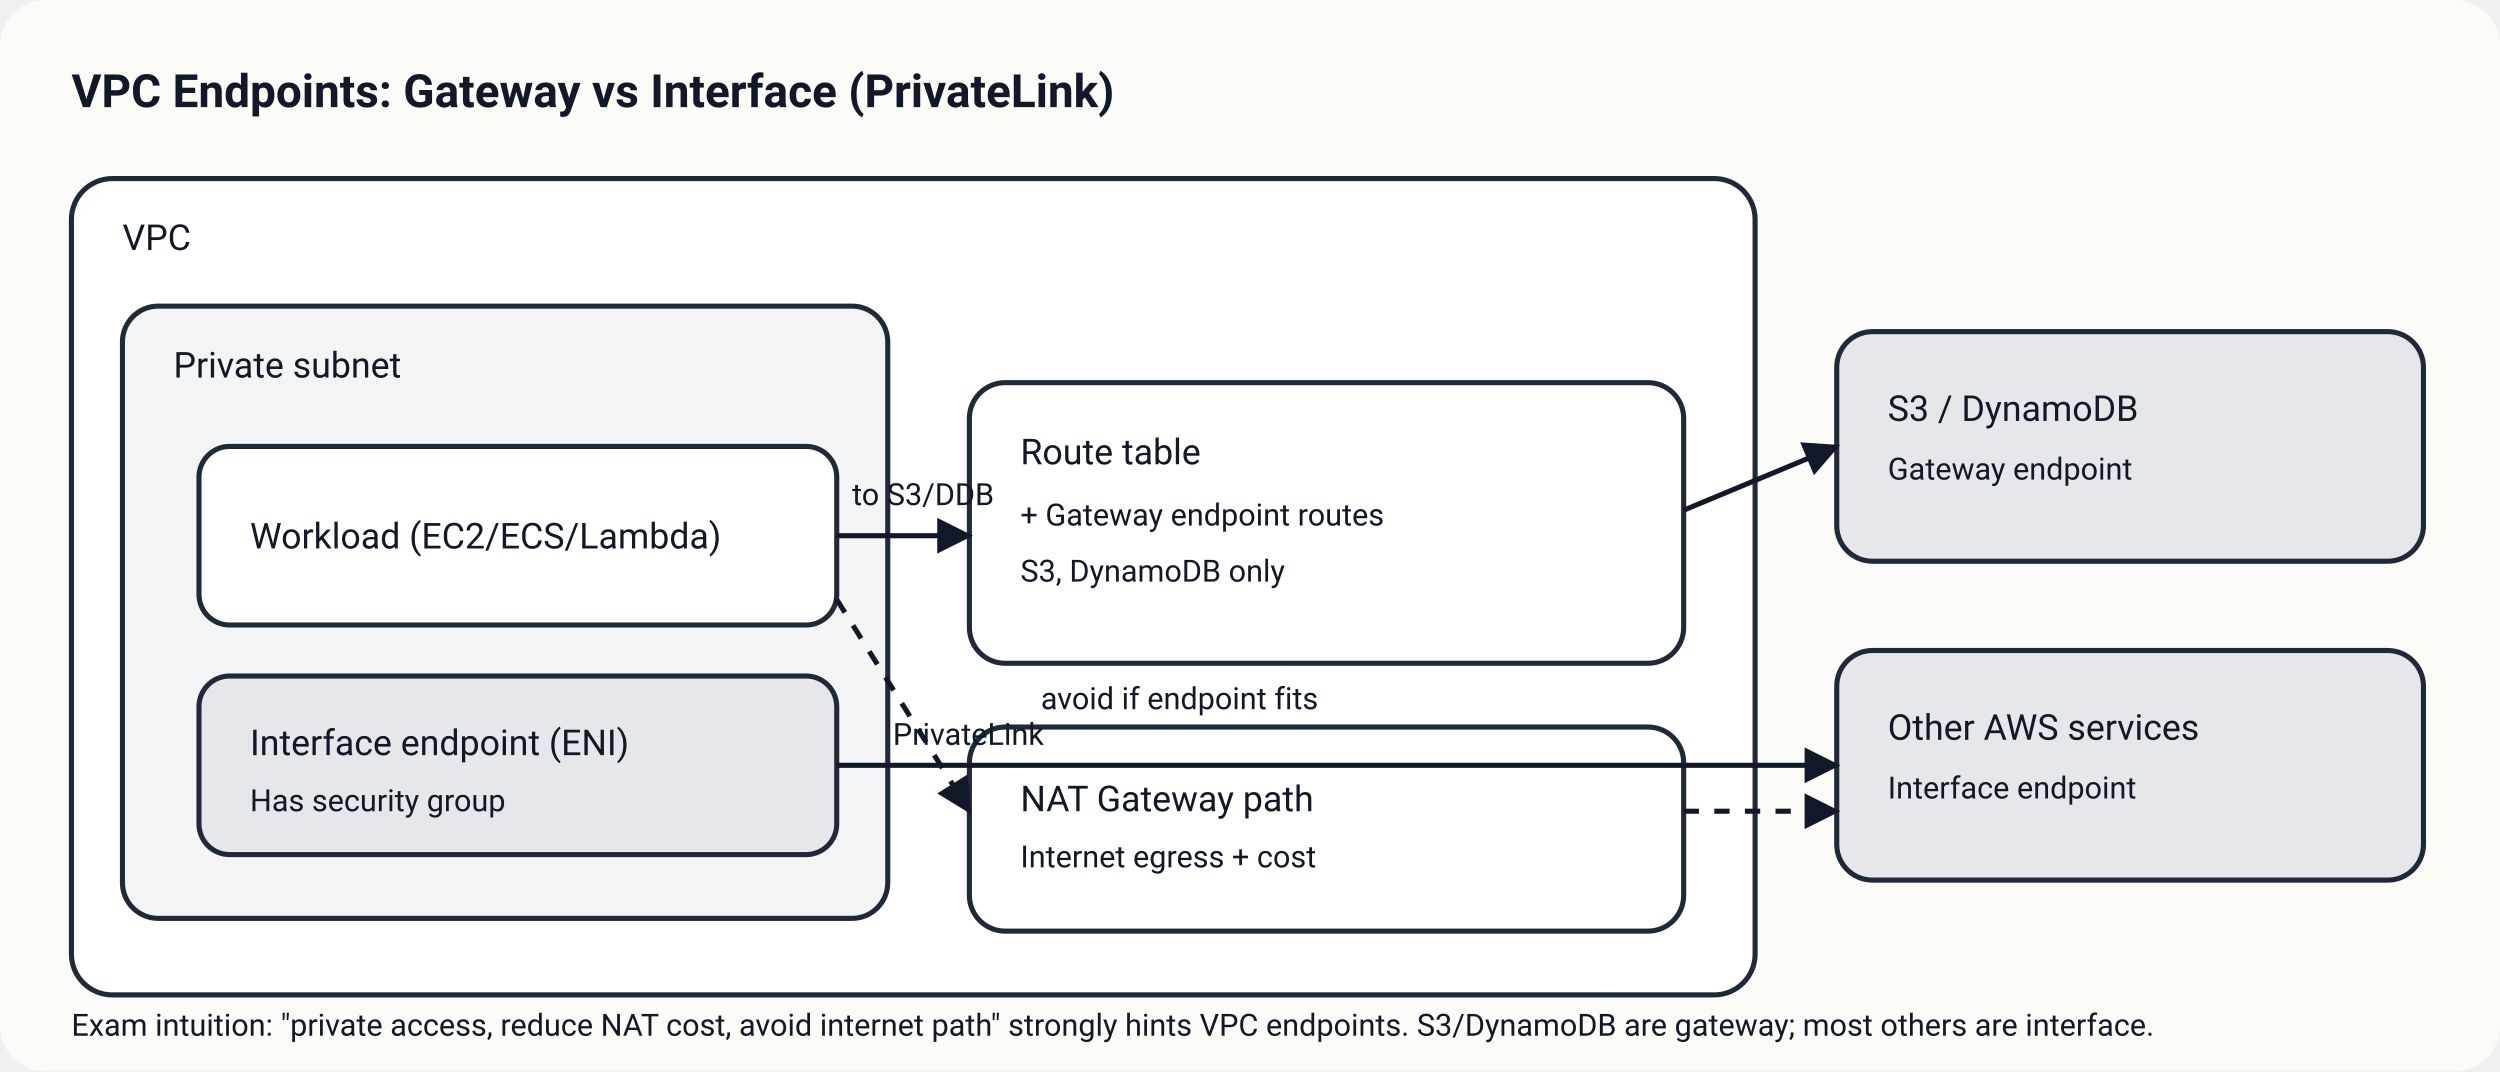
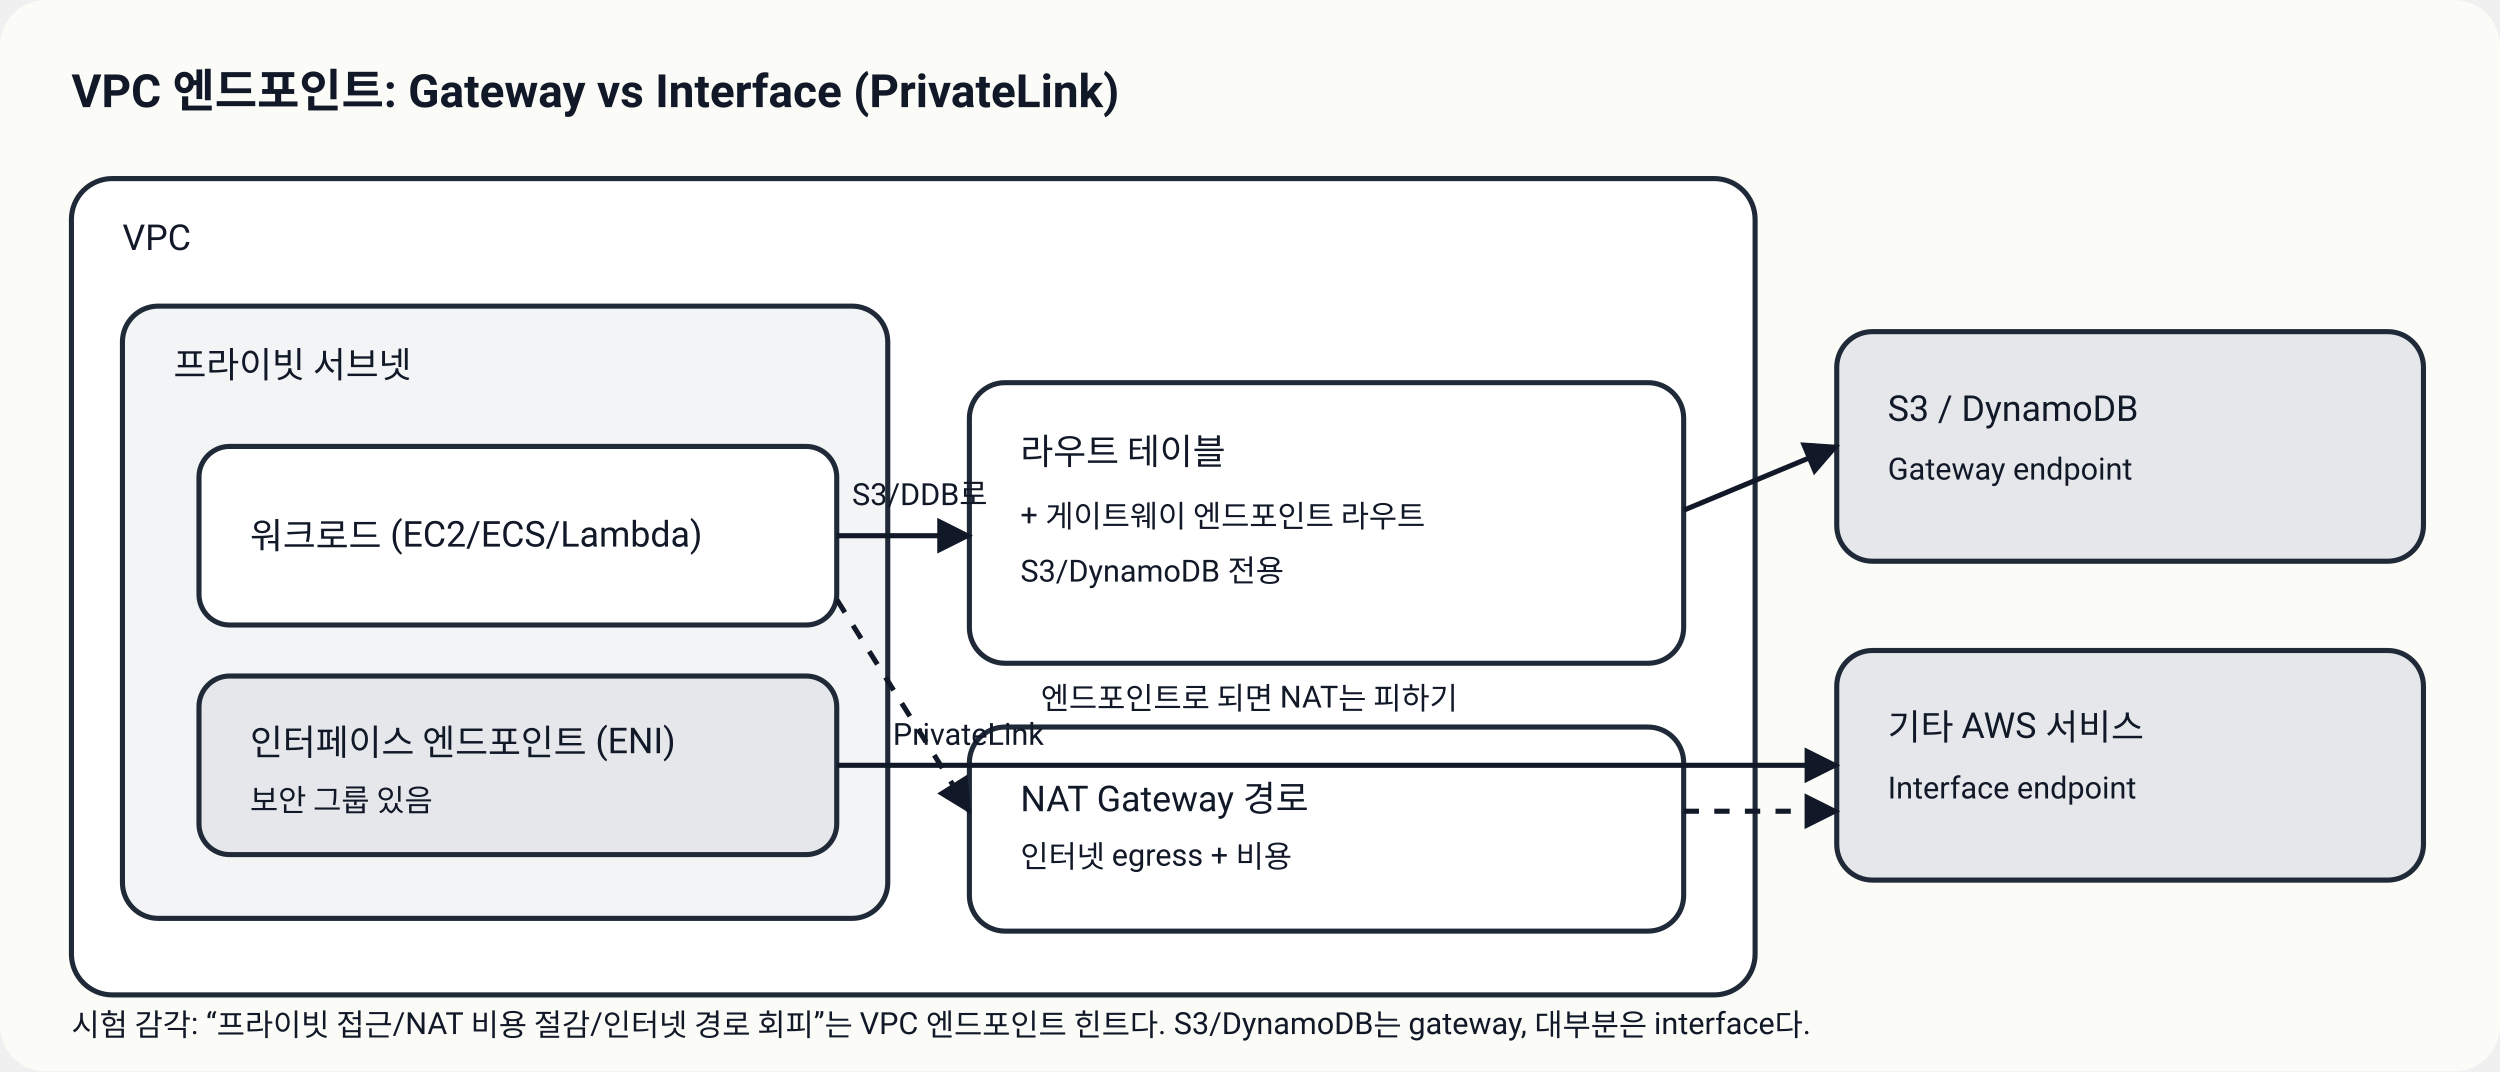
- <svg xmlns="http://www.w3.org/2000/svg" width="980" height="420" viewBox="0 0 980 420" role="img" aria-label="VPC endpoints: gateway vs interface (PrivateLink)">
+ <svg xmlns="http://www.w3.org/2000/svg" width="980" height="420" viewBox="0 0 980 420" role="img" aria-label="VPC 엔드포인트: Gateway vs Interface(PrivateLink)">
  <defs>
    <style>
      .bg { fill: #fbfbf7; }
      .vpc { fill: #ffffff; stroke: #1f2937; stroke-width: 2; }
      .subnet { fill: #f3f4f6; stroke: #1f2937; stroke-width: 2; }
      .box { fill: #ffffff; stroke: #1f2937; stroke-width: 2; }
      .muted { fill: #e5e7eb; stroke: #1f2937; stroke-width: 2; }
      .title { font: 700 18px ui-sans-serif, system-ui, -apple-system, Segoe UI, Roboto, Arial; fill: #111827; }
      .text { font: 14px ui-sans-serif, system-ui, -apple-system, Segoe UI, Roboto, Arial; fill: #111827; }
      .small { font: 12px ui-sans-serif, system-ui, -apple-system, Segoe UI, Roboto, Arial; fill: #111827; }
      .arrow { stroke: #111827; stroke-width: 2; fill: none; marker-end: url(#m); }
      .dash { stroke-dasharray: 6 6; }
    </style>
    <marker id="m" viewBox="0 0 10 10" refX="9" refY="5" markerWidth="7" markerHeight="7" orient="auto-start-reverse">
      <path d="M 0 0 L 10 5 L 0 10 z" fill="#111827" />
    </marker>
  </defs>
  <rect class="bg" x="0" y="0" width="980" height="420" rx="18" />
-   <text class="title" x="28" y="42">VPC Endpoints: Gateway vs Interface (PrivateLink)</text>
+   <text class="title" x="28" y="42">VPC 엔드포인트: Gateway vs Interface (PrivateLink)</text>
  <rect class="vpc" x="28" y="70" width="660" height="320" rx="16" />
  <text class="text" x="48" y="98">VPC</text>
  <rect class="subnet" x="48" y="120" width="300" height="240" rx="14" />
-   <text class="text" x="68" y="148">Private subnet</text>
+   <text class="text" x="68" y="148">프라이빗 서브넷</text>
  <rect class="box" x="78" y="175" width="250" height="70" rx="12" />
-   <text class="text" x="98" y="215">Workload (EC2/ECS/Lambda)</text>
+   <text class="text" x="98" y="215">워크로드 (EC2/ECS/Lambda)</text>
  <rect class="muted" x="78" y="265" width="250" height="70" rx="12" />
-   <text class="text" x="98" y="296">Interface endpoint (ENI)</text>
-   <text class="small" x="98" y="318">Has security group</text>
+   <text class="text" x="98" y="296">인터페이스 엔드포인트 (ENI)</text>
+   <text class="small" x="98" y="318">보안 그룹 있음</text>
  <rect class="box" x="380" y="150" width="280" height="110" rx="14" />
-   <text class="text" x="400" y="182">Route table</text>
-   <text class="small" x="400" y="206">+ Gateway endpoint routes</text>
-   <text class="small" x="400" y="228">S3, DynamoDB only</text>
+   <text class="text" x="400" y="182">라우트 테이블</text>
+   <text class="small" x="400" y="206">+ 게이트웨이 엔드포인트 라우트</text>
+   <text class="small" x="400" y="228">S3/DynamoDB 전용</text>
  <rect class="box" x="380" y="285" width="280" height="80" rx="14" />
-   <text class="text" x="400" y="318">NAT Gateway path</text>
-   <text class="small" x="400" y="340">Internet egress + cost</text>
+   <text class="text" x="400" y="318">NAT Gateway 경로</text>
+   <text class="small" x="400" y="340">인터넷 egress + 비용</text>
  <rect class="muted" x="720" y="130" width="230" height="90" rx="14" />
  <text class="text" x="740" y="165">S3 / DynamoDB</text>
  <text class="small" x="740" y="188">Gateway endpoint</text>
  <rect class="muted" x="720" y="255" width="230" height="90" rx="14" />
-   <text class="text" x="740" y="290">Other AWS services</text>
+   <text class="text" x="740" y="290">기타 AWS 서비스</text>
  <text class="small" x="740" y="313">Interface endpoint</text>
  <path class="arrow" d="M 328 210 L 380 210" />
-   <text class="small" x="334" y="198">to S3/DDB</text>
+   <text class="small" x="334" y="198">S3/DDB로</text>
  <path class="arrow" d="M 660 200 L 720 175" />
  <path class="arrow" d="M 328 300 L 720 300" />
  <text class="small" x="350" y="292">PrivateLink</text>
  <path class="arrow dash" d="M 328 235 L 380 318" />
  <path class="arrow dash" d="M 660 318 L 720 318" />
-   <text class="small" x="408" y="278">avoid if endpoint fits</text>
-   <text class="small" x="28" y="406">Exam intuition: "private access, reduce NAT cost, avoid internet path" strongly hints VPC endpoints. S3/DynamoDB are gateway; most others are interface.</text>
+   <text class="small" x="408" y="278">엔드포인트로 되면 NAT는 피하기</text>
+   <text class="small" x="28" y="406">시험 감각: “프라이빗 접근/NAT 비용 절감/인터넷 경로 회피”는 VPC 엔드포인트 힌트다. S3/DynamoDB는 gateway, 대부분은 interface다.</text>
</svg>
